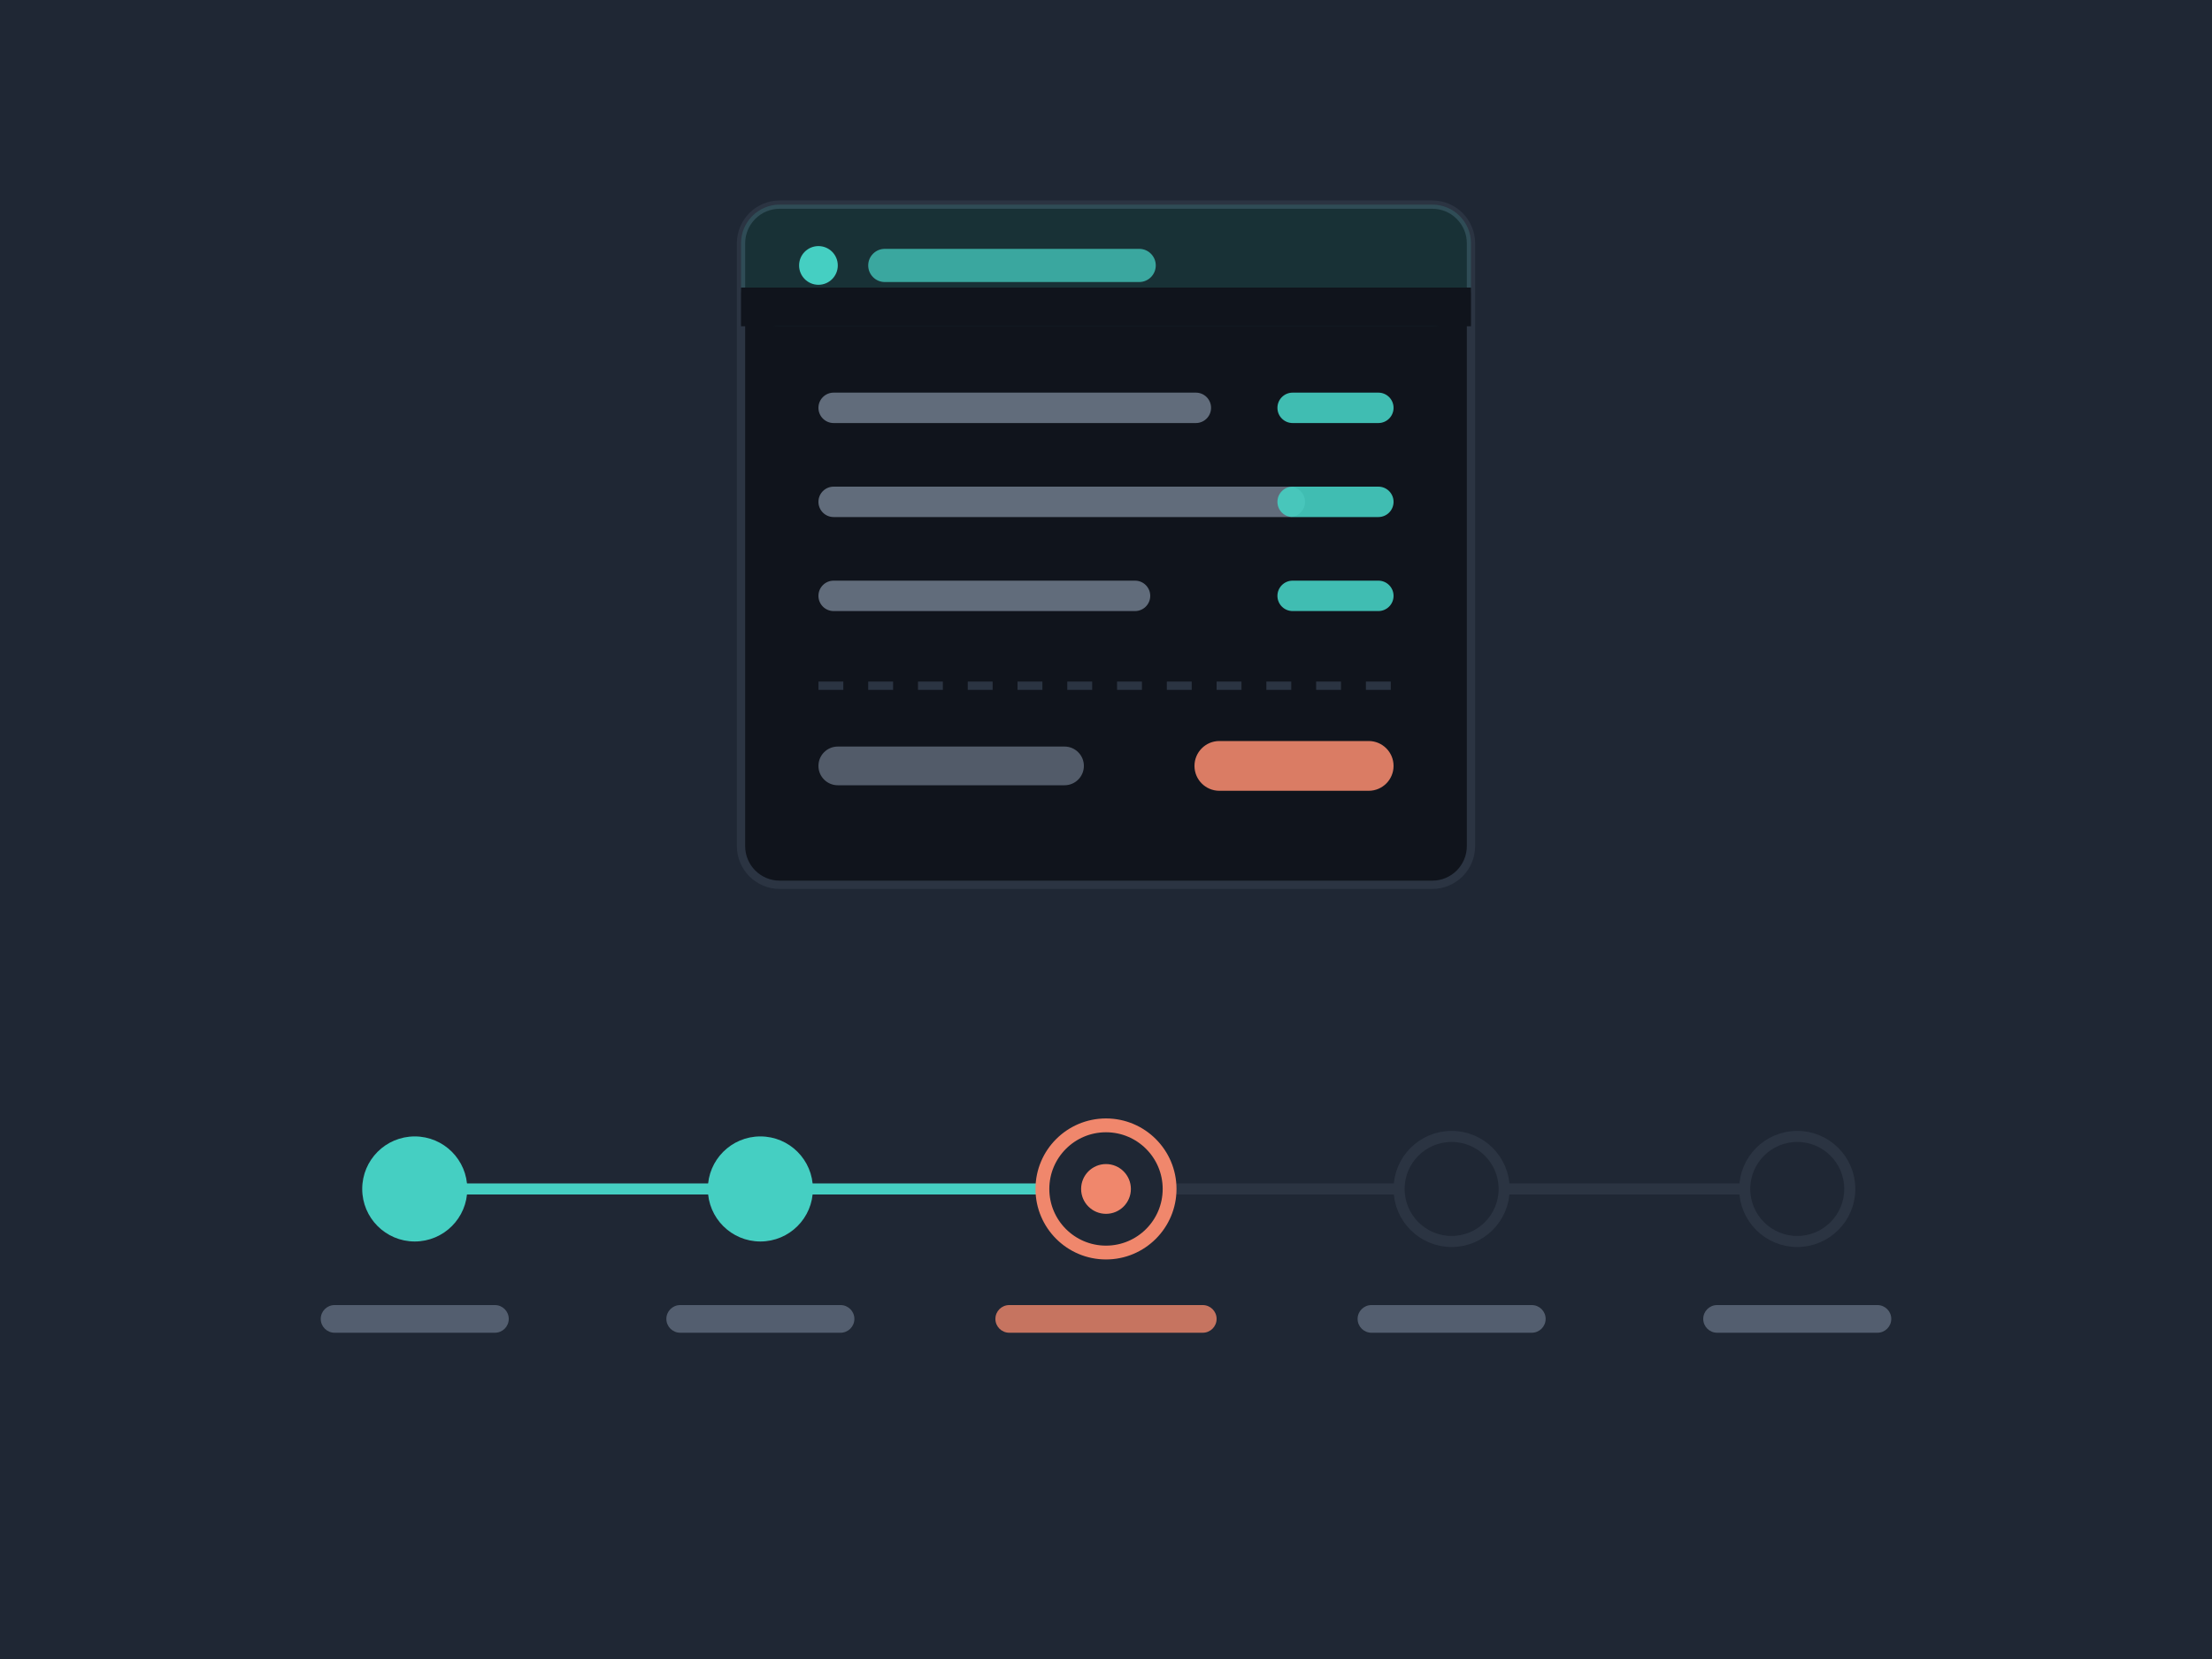
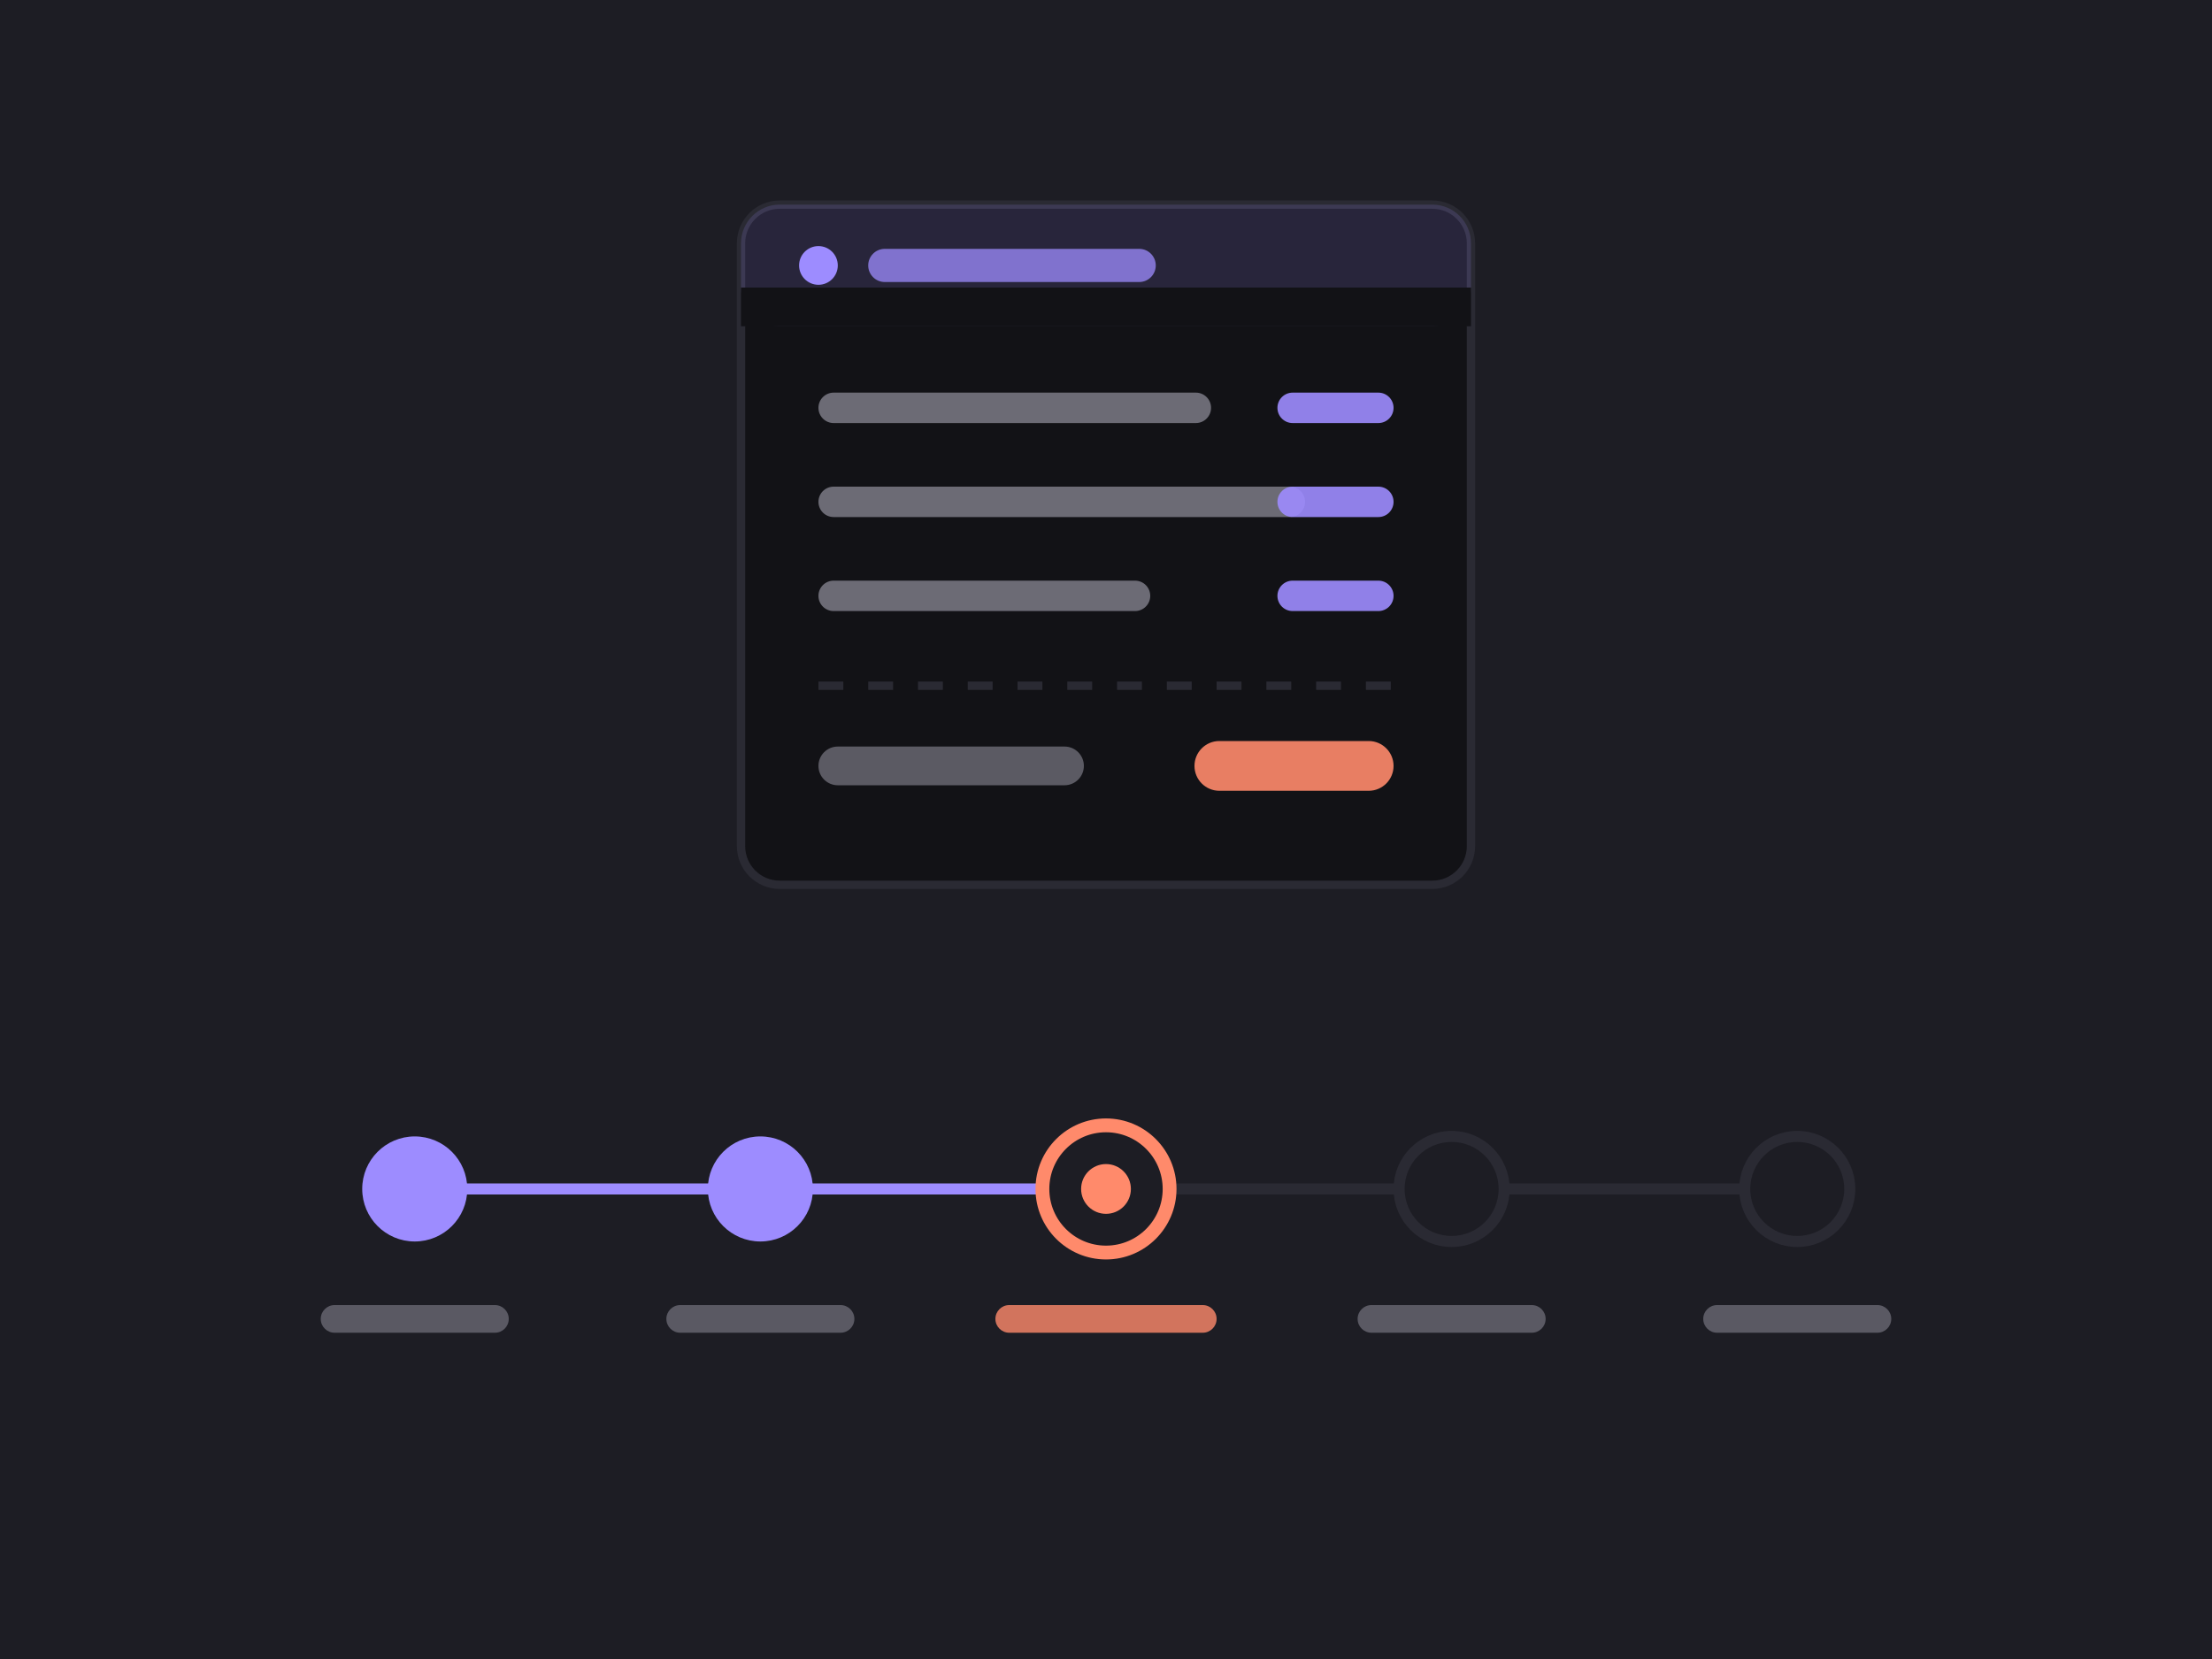
<svg xmlns="http://www.w3.org/2000/svg" viewBox="0 0 800 600" width="800" height="600" role="img">
-   <rect width="800" height="600" fill="#1F2734" />
-   <rect x="268" y="74" width="264" height="246" rx="14" fill="#10141C" stroke="#2B3442" stroke-width="3" />
-   <rect x="268" y="74" width="264" height="44" rx="14" fill="#45CFC2" opacity=".16" />
-   <rect x="268" y="104" width="264" height="14" fill="#10141C" />
-   <circle cx="296" cy="96" r="7" fill="#45CFC2" />
-   <rect x="314" y="90" width="104" height="12" rx="6" fill="#45CFC2" opacity=".75" />
-   <g fill="#93A2B5" opacity=".62">
+   <rect width="800" height="600" fill="#1D1D24" />
+   <rect x="268" y="74" width="264" height="246" rx="14" fill="#121216" stroke="#2A2A33" stroke-width="3" />
+   <rect x="268" y="74" width="264" height="44" rx="14" fill="#9D8CFF" opacity=".16" />
+   <rect x="268" y="104" width="264" height="14" fill="#121216" />
+   <circle cx="296" cy="96" r="7" fill="#9D8CFF" />
+   <rect x="314" y="90" width="104" height="12" rx="6" fill="#9D8CFF" opacity=".75" />
+   <g fill="#A3A2B0" opacity=".62">
    <rect x="296" y="142" width="142" height="11" rx="5.5" />
    <rect x="296" y="176" width="176" height="11" rx="5.5" />
    <rect x="296" y="210" width="120" height="11" rx="5.5" />
  </g>
-   <g fill="#45CFC2" opacity=".9">
+   <g fill="#9D8CFF" opacity=".9">
    <rect x="462" y="142" width="42" height="11" rx="5.5" />
    <rect x="462" y="176" width="42" height="11" rx="5.5" />
    <rect x="462" y="210" width="42" height="11" rx="5.5" />
  </g>
-   <line x1="296" y1="248" x2="504" y2="248" stroke="#2B3442" stroke-width="3" stroke-dasharray="9 9" />
-   <rect x="296" y="270" width="96" height="14" rx="7" fill="#93A2B5" opacity=".5" />
-   <rect x="432" y="268" width="72" height="18" rx="9" fill="#F0876C" opacity=".9" />
-   <line x1="150" y1="430" x2="650" y2="430" stroke="#2B3442" stroke-width="4" stroke-linecap="round" />
-   <line x1="150" y1="430" x2="400" y2="430" stroke="#45CFC2" stroke-width="4" stroke-linecap="round" />
-   <circle cx="150" cy="430" r="19" fill="#45CFC2" />
-   <circle cx="275" cy="430" r="19" fill="#45CFC2" />
-   <circle cx="400" cy="430" r="23" fill="#1F2734" stroke="#F0876C" stroke-width="5" />
-   <circle cx="400" cy="430" r="9" fill="#F0876C" />
-   <circle cx="525" cy="430" r="19" fill="#1F2734" stroke="#2B3442" stroke-width="4" />
-   <circle cx="650" cy="430" r="19" fill="#1F2734" stroke="#2B3442" stroke-width="4" />
-   <g fill="#93A2B5" opacity=".45">
+   <line x1="296" y1="248" x2="504" y2="248" stroke="#2A2A33" stroke-width="3" stroke-dasharray="9 9" />
+   <rect x="296" y="270" width="96" height="14" rx="7" fill="#A3A2B0" opacity=".5" />
+   <rect x="432" y="268" width="72" height="18" rx="9" fill="#FF8A6B" opacity=".9" />
+   <line x1="150" y1="430" x2="650" y2="430" stroke="#2A2A33" stroke-width="4" stroke-linecap="round" />
+   <line x1="150" y1="430" x2="400" y2="430" stroke="#9D8CFF" stroke-width="4" stroke-linecap="round" />
+   <circle cx="150" cy="430" r="19" fill="#9D8CFF" />
+   <circle cx="275" cy="430" r="19" fill="#9D8CFF" />
+   <circle cx="400" cy="430" r="23" fill="#1D1D24" stroke="#FF8A6B" stroke-width="5" />
+   <circle cx="400" cy="430" r="9" fill="#FF8A6B" />
+   <circle cx="525" cy="430" r="19" fill="#1D1D24" stroke="#2A2A33" stroke-width="4" />
+   <circle cx="650" cy="430" r="19" fill="#1D1D24" stroke="#2A2A33" stroke-width="4" />
+   <g fill="#A3A2B0" opacity=".45">
    <rect x="116" y="472" width="68" height="10" rx="5" />
    <rect x="241" y="472" width="68" height="10" rx="5" />
    <rect x="491" y="472" width="68" height="10" rx="5" />
    <rect x="616" y="472" width="68" height="10" rx="5" />
  </g>
-   <rect x="360" y="472" width="80" height="10" rx="5" fill="#F0876C" opacity=".8" />
+   <rect x="360" y="472" width="80" height="10" rx="5" fill="#FF8A6B" opacity=".8" />
</svg>
